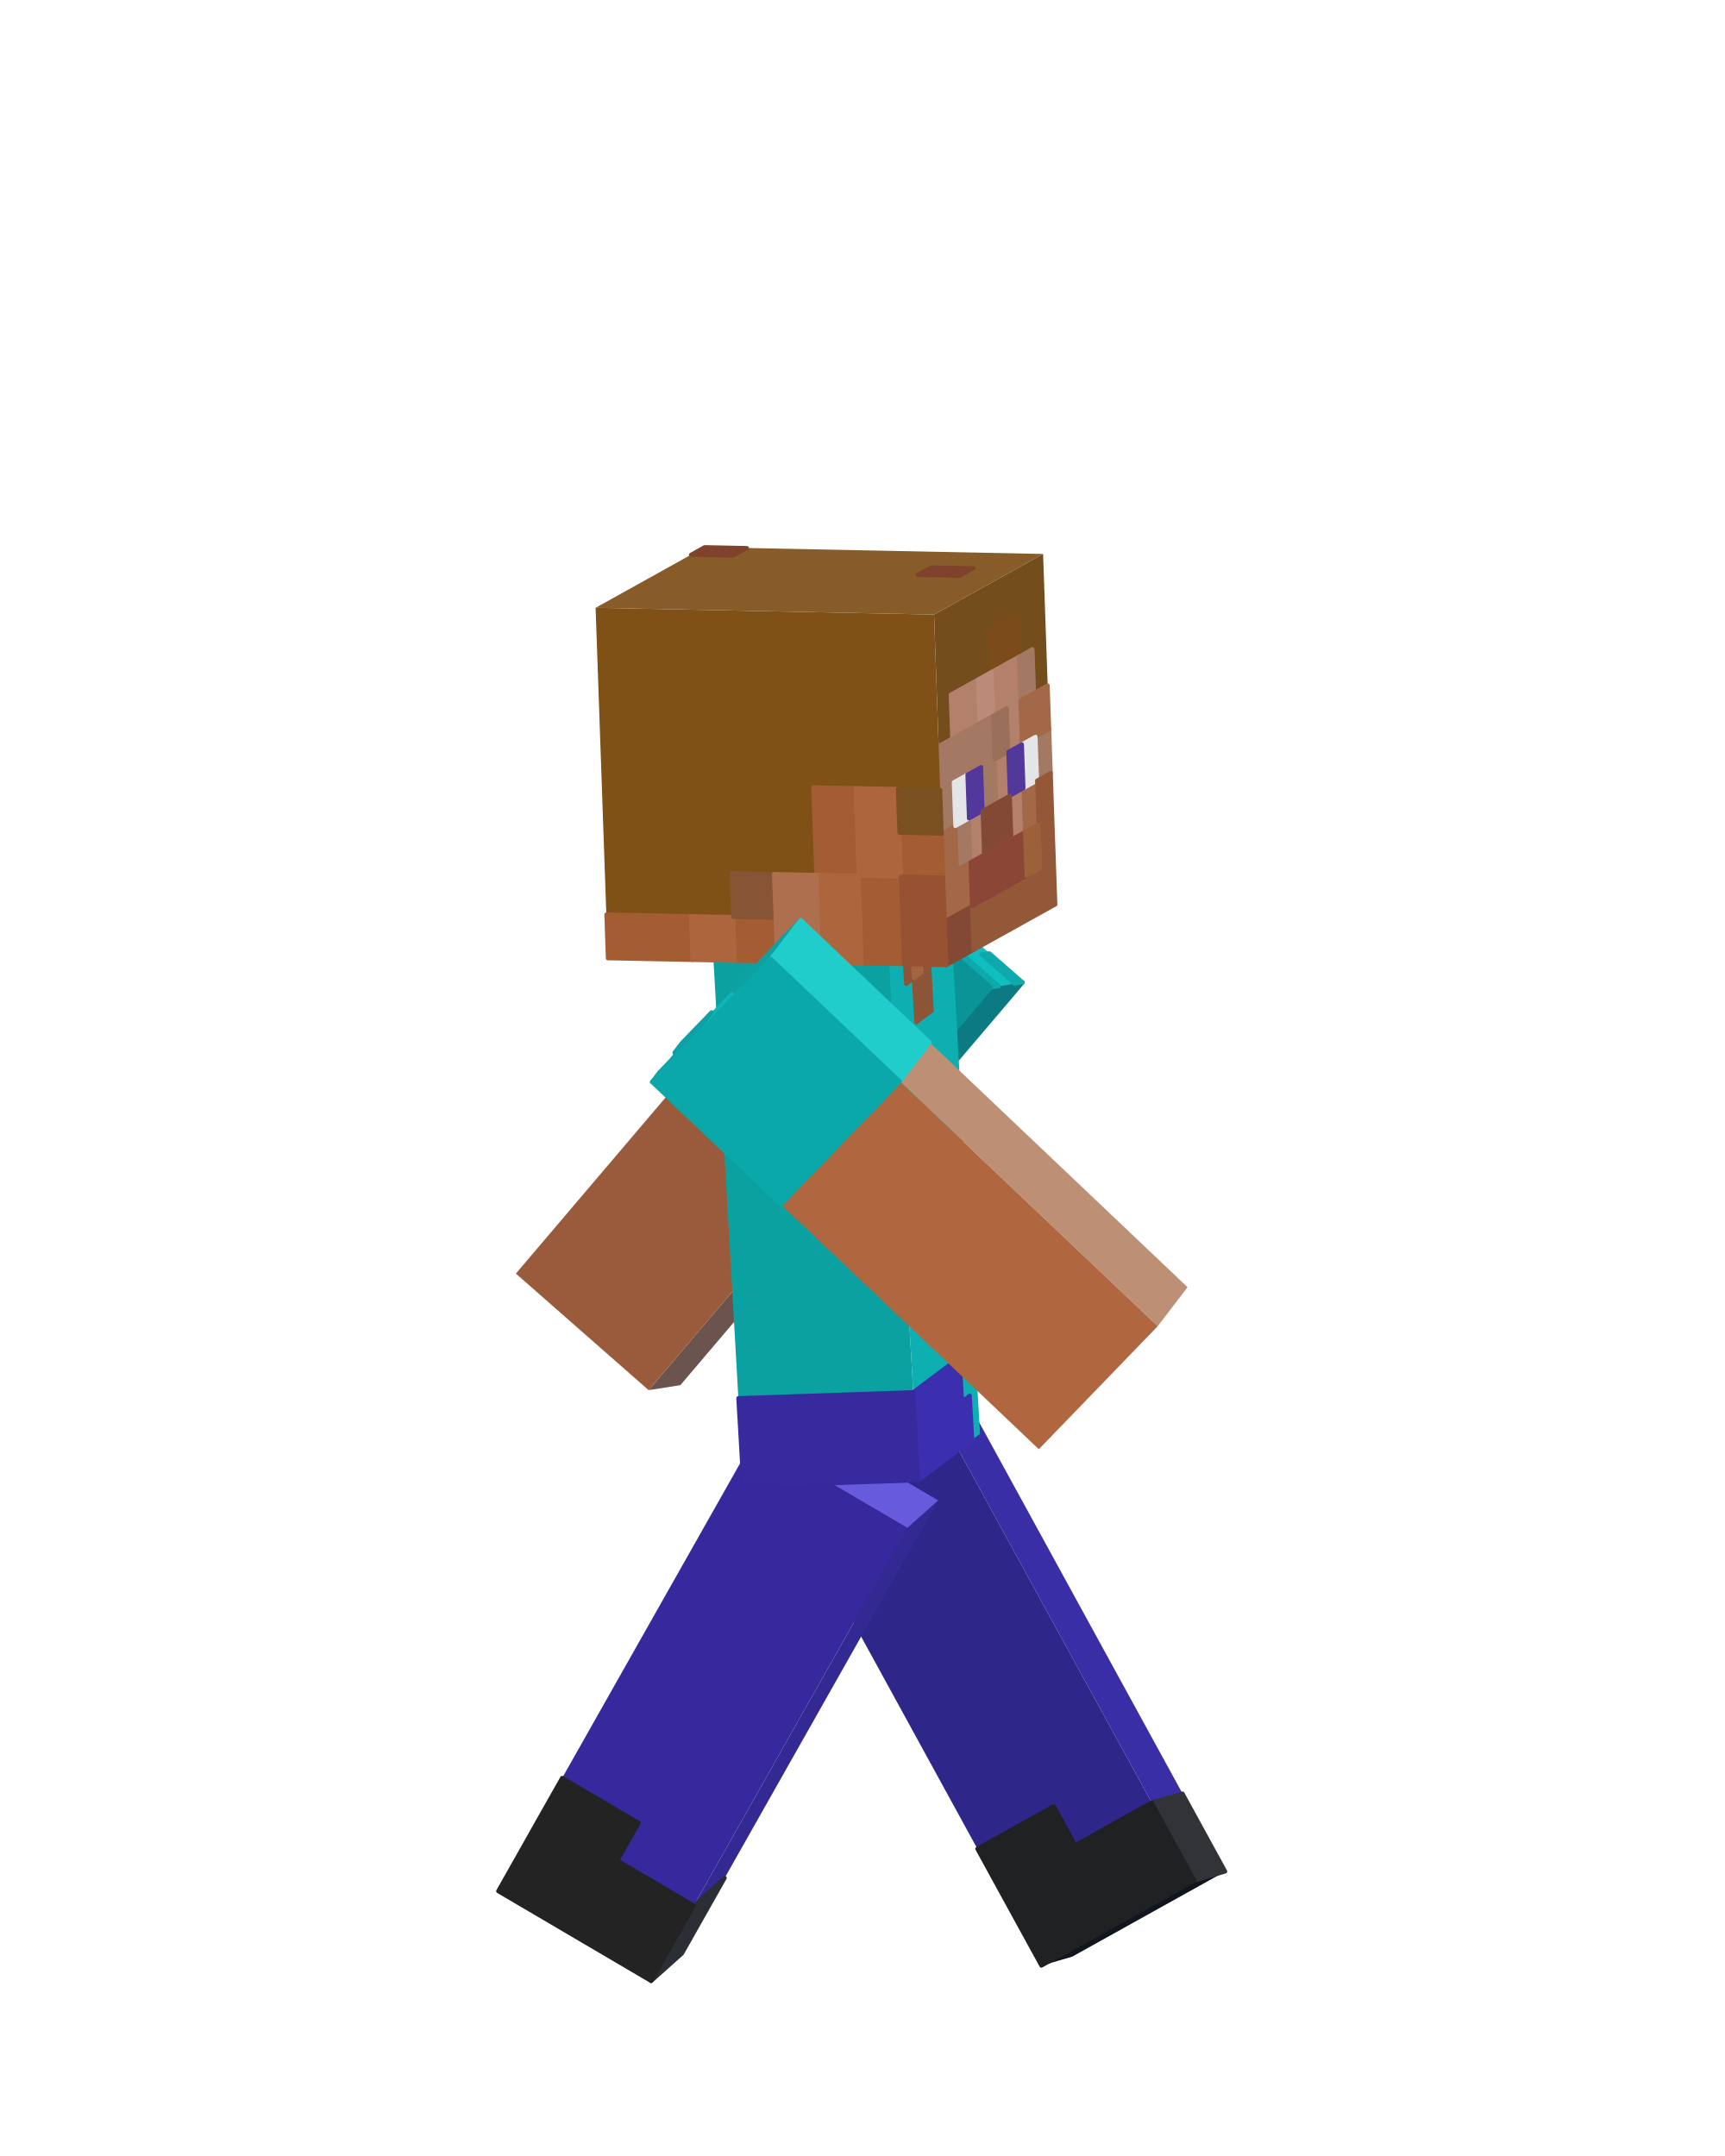
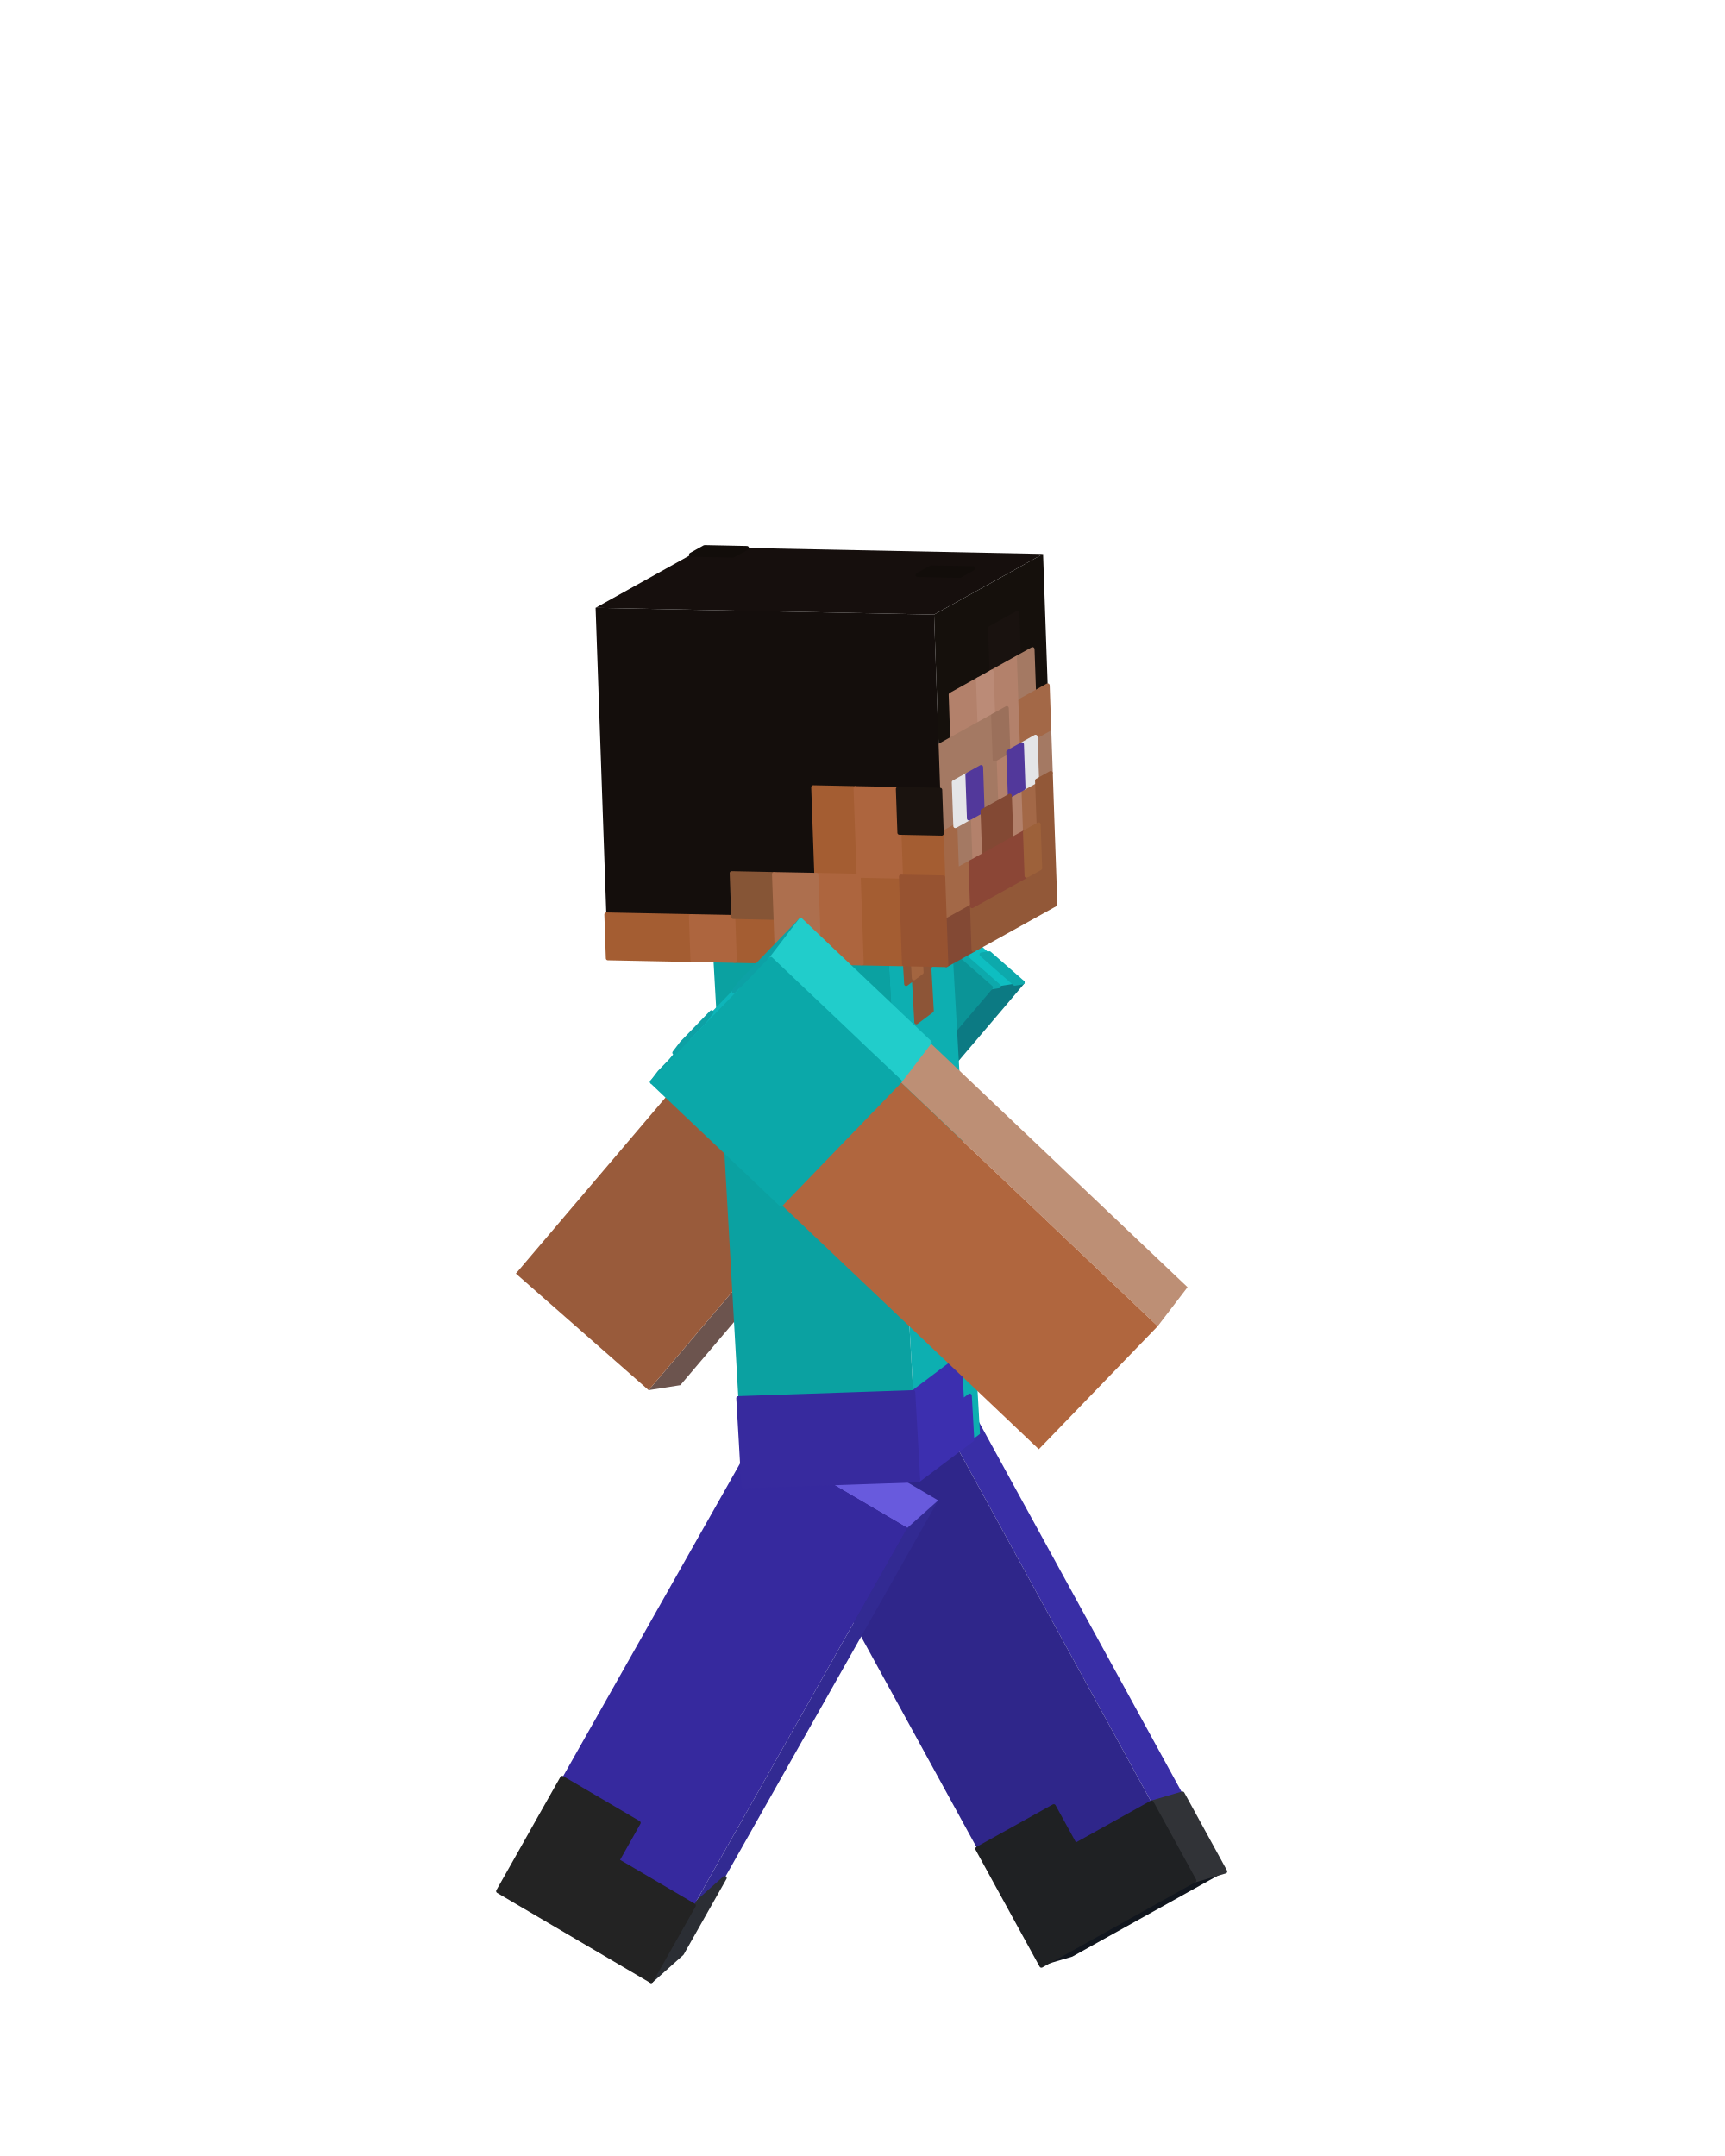
<svg xmlns="http://www.w3.org/2000/svg" viewBox="0 0 256 320" width="256" height="320" role="img" aria-labelledby="run-5-title">
  <g id="steve">
    <g id="arm-left" aria-label="Left arm">
      <g class="face" data-face="front">
        <path fill="#6c544e" d="M147.06 146.56L151.77 145.81L100.97 205.59L96.26 206.33Z" />
        <path fill="#0c7a83" stroke="#0c7a83" stroke-width=".6" stroke-linejoin="round" d="M147.06 146.56L151.77 145.81L147.54 150.8L142.83 151.54ZM142.83 151.54L147.54 150.8L143.3 155.78L138.59 156.52ZM138.59 156.52L143.3 155.78L139.07 160.76L134.36 161.5ZM134.36 161.5L139.07 160.76L134.84 165.74L130.13 166.48Z" />
      </g>
      <g class="face" data-face="top">
        <path fill="#0ebec1" d="M127.36 129.26L132.07 128.51L151.77 145.81L147.06 146.56Z" />
        <path fill="#0da9ac" stroke="#0da9ac" stroke-width=".6" stroke-linejoin="round" d="M127.36 129.26L128.54 129.07L133.46 133.4L132.28 133.58ZM130.89 128.7L132.07 128.51L137 132.84L135.82 133.02ZM137.21 137.91L138.39 137.72L143.31 142.05L142.13 142.23ZM142.13 142.23L143.31 142.05L148.24 146.37L147.06 146.56ZM145.67 141.67L146.84 141.49L151.77 145.81L150.59 146Z" />
      </g>
      <g class="face" data-face="nx">
        <path fill="#995b3b" d="M127.36 129.26L147.06 146.56L96.26 206.33L76.56 189.03Z" />
        <path fill="#0b9497" stroke="#0b9497" stroke-width=".6" stroke-linejoin="round" d="M127.36 129.26L147.06 146.56L142.83 151.54L123.13 134.24ZM123.13 134.24L142.83 151.54L138.59 156.52L118.89 139.22ZM118.89 139.22L138.59 156.52L134.36 161.5L114.66 144.2ZM114.66 144.2L134.36 161.5L130.13 166.48L110.43 149.18Z" />
      </g>
    </g>
    <g id="leg-left" aria-label="Left leg">
      <g class="face" data-face="bottom">
        <path fill="#11161e" d="M177.25 279.11L181.83 277.77L159.13 290.41L154.55 291.75Z" />
      </g>
      <g class="face" data-face="front">
        <path fill="#392ea6" d="M139.23 209.7L143.81 208.36L181.83 277.77L177.25 279.11Z" />
        <path fill="#313337" stroke="#313337" stroke-width=".6" stroke-linejoin="round" d="M170.91 267.54L175.49 266.2L178.66 271.99L174.08 273.33ZM174.08 273.33L178.66 271.99L181.83 277.77L177.25 279.11Z" />
      </g>
      <g class="face" data-face="nx">
        <path fill="#2f268a" d="M116.53 222.34L139.23 209.7L177.25 279.11L154.55 291.75Z" />
        <path fill="#1f2123" stroke="#1f2123" stroke-width=".6" stroke-linejoin="round" d="M145.04 274.4L156.39 268.08L159.56 273.86L148.21 280.19ZM148.21 280.19L170.91 267.54L174.08 273.33L151.38 285.97ZM151.38 285.97L174.08 273.33L177.25 279.11L154.55 291.75Z" />
      </g>
    </g>
    <g id="leg-right" aria-label="Right leg">
      <g class="face" data-face="front">
        <path fill="#322a92" d="M134.65 226.78L139.23 222.69L101.21 289.94L96.63 294.03Z" />
        <path fill="#2b2e34" stroke="#2b2e34" stroke-width=".6" stroke-linejoin="round" d="M102.97 282.82L107.55 278.73L104.38 284.33L99.8 288.42ZM99.8 288.42L104.38 284.33L101.21 289.94L96.63 294.03Z" />
      </g>
      <g class="face" data-face="top">
        <path fill="#685add" d="M111.95 213.45L116.52 209.36L139.23 222.69L134.65 226.78Z" />
      </g>
      <g class="face" data-face="nx">
        <path fill="#36299e" d="M111.95 213.45L134.65 226.78L96.63 294.03L73.93 280.69Z" />
        <path fill="#232323" stroke="#232323" stroke-width=".6" stroke-linejoin="round" d="M83.43 263.88L94.78 270.55L91.62 276.15L80.26 269.48ZM80.26 269.48L102.97 282.82L99.8 288.42L77.1 275.09ZM77.1 275.09L99.8 288.42L96.63 294.03L73.93 280.69Z" />
      </g>
    </g>
    <g id="torso" aria-label="Torso">
      <g class="face" data-face="front">
        <path fill="#0dafb1" d="M131.81 141.23L140.98 134.34L145.44 212.82L136.27 219.71Z" />
        <path fill="#8d5537" stroke="#8d5537" stroke-width=".6" stroke-linejoin="round" d="M134.1 139.51L135.25 138.65L135.62 145.19L134.48 146.05ZM136.39 137.79L138.69 136.07L139.06 142.61L136.77 144.33ZM135.62 145.19L137.91 143.47L138.28 150.01L135.99 151.73Z" />
        <path fill="#a36540" stroke="#a36540" stroke-width=".6" stroke-linejoin="round" d="M135.25 138.65L136.39 137.79L136.77 144.33L135.62 145.19Z" />
        <path fill="#3c2faf" stroke="#3c2faf" stroke-width=".6" stroke-linejoin="round" d="M135.53 206.63L142.4 201.46L142.78 208L135.9 213.17ZM135.9 213.17L143.92 207.14L144.29 213.68L136.27 219.71Z" />
      </g>
      <g class="face" data-face="top">
        <path fill="#a15c38" d="M105.86 142.12L115.02 135.24L140.98 134.34L131.81 141.23Z" />
        <path fill="#18dedd" stroke="#18dedd" stroke-width=".6" stroke-linejoin="round" d="M105.86 142.12L107 141.26L113.49 141.04L112.34 141.9ZM113.87 136.1L115.02 135.24L121.51 135.01L120.36 135.87ZM112.34 141.9L113.49 141.04L119.98 140.82L118.83 141.68ZM120.36 135.87L121.51 135.01L128 134.79L126.85 135.65ZM118.83 141.68L119.98 140.82L126.47 140.59L125.32 141.45ZM126.85 135.65L128 134.79L134.49 134.57L133.34 135.43ZM125.32 141.45L126.47 140.59L132.96 140.37L131.81 141.23ZM133.34 135.43L134.49 134.57L140.98 134.34L139.83 135.21Z" />
      </g>
      <g class="face" data-face="nx">
        <path fill="#0ba1a1" d="M105.86 142.12L131.81 141.23L136.27 219.71L110.32 220.6Z" />
        <path fill="#372a9e" stroke="#372a9e" stroke-width=".6" stroke-linejoin="round" d="M109.57 207.52L135.53 206.63L135.9 213.17L109.95 214.06ZM109.95 214.06L135.9 213.17L136.27 219.71L110.32 220.6Z" />
      </g>
    </g>
    <g id="head" aria-label="Head">
      <g class="face" data-face="top">
-         <path fill="#875c28" d="M88.39 90.21L104.57 81.21L154.8 82.22L138.62 91.22Z" />
-         <path fill="#80422c" stroke="#80422c" stroke-width=".6" stroke-linejoin="round" d="M102.55 82.34L104.57 81.21L110.85 81.34L108.82 82.46ZM136.17 85.34L138.19 84.22L144.47 84.34L142.45 85.47Z" />
+         <path fill="#160f0d" d="M88.39 90.21L104.57 81.21L154.8 82.22L138.62 91.22Z" />
+         <path fill="#120d0a" stroke="#120d0a" stroke-width=".6" stroke-linejoin="round" d="M102.55 82.34L104.57 81.21L110.85 81.34L108.82 82.46ZM136.17 85.34L138.19 84.22L144.47 84.34L142.45 85.47Z" />
      </g>
      <g class="face" data-face="front">
-         <path fill="#734d1c" d="M138.62 91.22L154.8 82.22L156.62 134.24L140.44 143.24Z" />
-         <path fill="#7c4b1a" stroke="#7c4b1a" stroke-width=".6" stroke-linejoin="round" d="M146.93 93.22L150.98 90.97L151.21 97.47L147.16 99.72Z" />
+         <path fill="#15100c" d="M138.62 91.22L154.8 82.22L156.62 134.24L140.44 143.24Z" />
+         <path fill="#19120f" stroke="#19120f" stroke-width=".6" stroke-linejoin="round" d="M146.93 93.22L150.98 90.97L151.21 97.47L147.16 99.72Z" />
        <path fill="#b3816b" stroke="#b3816b" stroke-width=".6" stroke-linejoin="round" d="M141.09 103.1L145.14 100.85L145.37 107.35L141.32 109.6ZM147.16 99.72L151.21 97.47L151.43 103.98L147.39 106.23ZM149.41 105.1L151.43 103.98L151.66 110.48L149.64 111.6ZM147.62 112.73L149.64 111.6L149.87 118.11L147.85 119.23ZM143.8 121.48L145.82 120.36L146.05 126.86L144.03 127.98ZM149.87 118.11L151.89 116.98L152.12 123.48L150.1 124.61Z" />
        <path fill="#bb8b77" stroke="#bb8b77" stroke-width=".6" stroke-linejoin="round" d="M145.14 100.85L147.16 99.72L147.39 106.23L145.37 107.35Z" />
        <path fill="#a47963" stroke="#a47963" stroke-width=".6" stroke-linejoin="round" d="M151.21 97.47L153.23 96.35L153.46 102.85L151.43 103.98ZM139.3 110.73L147.39 106.23L147.62 112.73L139.53 117.23ZM139.53 117.23L141.55 116.1L141.78 122.61L139.76 123.73ZM145.6 113.85L147.62 112.73L147.85 119.23L145.82 120.36ZM153.68 109.35L155.71 108.23L155.94 114.73L153.91 115.86ZM141.78 122.61L143.8 121.48L144.03 127.98L142.01 129.11Z" />
        <path fill="#9b705b" stroke="#9b705b" stroke-width=".6" stroke-linejoin="round" d="M147.39 106.23L149.41 105.1L149.64 111.6L147.62 112.73Z" />
        <path fill="#a36847" stroke="#a36847" stroke-width=".6" stroke-linejoin="round" d="M151.43 103.98L155.48 101.73L155.71 108.23L151.66 110.48ZM139.76 123.73L141.78 122.61L142.01 129.11L139.98 130.23ZM151.89 116.98L153.91 115.86L154.14 122.36L152.12 123.48ZM139.98 130.23L144.03 127.98L144.26 134.49L140.21 136.74Z" />
        <path fill="#e4e5e7" stroke="#e4e5e7" stroke-width=".6" stroke-linejoin="round" d="M141.55 116.1L143.57 114.98L143.8 121.48L141.78 122.61ZM151.66 110.48L153.68 109.35L153.91 115.86L151.89 116.98Z" />
        <path fill="#52389b" stroke="#52389b" stroke-width=".6" stroke-linejoin="round" d="M143.57 114.98L145.6 113.85L145.82 120.36L143.8 121.48ZM149.64 111.6L151.66 110.48L151.89 116.98L149.87 118.11Z" />
        <path fill="#834934" stroke="#834934" stroke-width=".6" stroke-linejoin="round" d="M145.82 120.36L149.87 118.11L150.1 124.61L146.05 126.86ZM140.21 136.74L144.26 134.49L144.48 140.99L140.44 143.24Z" />
        <path fill="#925838" stroke="#925838" stroke-width=".6" stroke-linejoin="round" d="M153.91 115.86L155.94 114.73L156.16 121.23L154.14 122.36ZM154.14 122.36L156.16 121.23L156.39 127.74L154.37 128.86ZM144.26 134.49L156.39 127.74L156.62 134.24L144.48 140.99Z" />
        <path fill="#8b4636" stroke="#8b4636" stroke-width=".6" stroke-linejoin="round" d="M144.03 127.98L152.12 123.48L152.35 129.99L144.26 134.49Z" />
        <path fill="#9d613a" stroke="#9d613a" stroke-width=".6" stroke-linejoin="round" d="M152.12 123.48L154.14 122.36L154.37 128.86L152.35 129.99Z" />
      </g>
      <g class="face" data-face="nx">
-         <path fill="#805116" d="M88.39 90.21L138.62 91.22L140.44 143.24L90.21 142.23Z" />
+         <path fill="#140e0c" d="M88.39 90.21L138.62 91.22L140.44 143.24L90.21 142.23Z" />
        <path fill="#a45d32" stroke="#a45d32" stroke-width=".6" stroke-linejoin="round" d="M120.69 116.85L126.97 116.98L127.2 123.48L120.92 123.35ZM120.92 123.35L127.2 123.48L127.43 129.98L121.15 129.85ZM133.48 123.6L139.76 123.73L139.98 130.23L133.71 130.11ZM127.43 129.98L133.71 130.11L133.93 136.61L127.66 136.48ZM89.99 135.73L102.54 135.98L102.77 142.48L90.21 142.23ZM108.82 136.1L115.1 136.23L115.33 142.73L109.05 142.61ZM127.66 136.48L133.93 136.61L134.16 143.11L127.88 142.99Z" />
        <path fill="#ad653e" stroke="#ad653e" stroke-width=".6" stroke-linejoin="round" d="M126.97 116.98L133.25 117.1L133.48 123.6L127.2 123.48ZM127.2 123.48L133.48 123.6L133.71 130.11L127.43 129.98ZM121.15 129.85L127.43 129.98L127.66 136.48L121.38 136.36ZM102.54 135.98L108.82 136.1L109.05 142.61L102.77 142.48ZM121.38 136.36L127.66 136.48L127.88 142.99L121.6 142.86Z" />
-         <path fill="#7b5021" stroke="#7b5021" stroke-width=".6" stroke-linejoin="round" d="M133.25 117.1L139.53 117.23L139.76 123.73L133.48 123.6Z" />
+         <path fill="#1a130f" stroke="#1a130f" stroke-width=".6" stroke-linejoin="round" d="M133.25 117.1L139.53 117.23L139.76 123.73L133.48 123.6Z" />
        <path fill="#865536" stroke="#865536" stroke-width=".6" stroke-linejoin="round" d="M108.59 129.6L114.87 129.73L115.1 136.23L108.82 136.1Z" />
        <path fill="#ad6f4e" stroke="#ad6f4e" stroke-width=".6" stroke-linejoin="round" d="M114.87 129.73L121.15 129.85L121.38 136.36L115.1 136.23ZM115.1 136.23L121.38 136.36L121.6 142.86L115.33 142.73Z" />
        <path fill="#975331" stroke="#975331" stroke-width=".6" stroke-linejoin="round" d="M133.71 130.11L139.98 130.23L140.21 136.74L133.93 136.61ZM133.93 136.61L140.21 136.74L140.44 143.24L134.16 143.11Z" />
      </g>
    </g>
    <g id="arm-right" aria-label="Right arm">
      <g class="face" data-face="top">
        <path fill="#0db5b9" d="M96.76 160.59L101.19 154.8L118.83 136.54L114.4 142.33Z" />
        <path fill="#0da1a5" stroke="#0da1a5" stroke-width=".6" stroke-linejoin="round" d="M96.76 160.59L97.87 159.14L102.28 154.58L101.17 156.02ZM100.08 156.25L101.19 154.8L105.6 150.24L104.49 151.68ZM108.9 147.12L110.01 145.67L114.42 141.11L113.31 142.55ZM109.99 146.89L111.1 145.45L115.51 140.88L114.4 142.33ZM113.31 142.55L114.42 141.11L118.83 136.54L117.72 137.99Z" />
      </g>
      <g class="face" data-face="front">
        <path fill="#bd8f75" d="M114.4 142.33L118.83 136.54L176.24 191.05L171.81 196.84Z" />
        <path fill="#21cdcb" stroke="#21cdcb" stroke-width=".6" stroke-linejoin="round" d="M114.4 142.33L118.83 136.54L123.61 141.09L119.18 146.87ZM119.18 146.87L123.61 141.09L128.4 145.63L123.97 151.41ZM123.97 151.41L128.4 145.63L133.18 150.17L128.75 155.96ZM128.75 155.96L133.18 150.17L137.97 154.71L133.54 160.5Z" />
      </g>
      <g class="face" data-face="nx">
        <path fill="#b0663e" d="M96.76 160.59L114.4 142.33L171.81 196.84L154.17 215.1Z" />
        <path fill="#0ba8a9" stroke="#0ba8a9" stroke-width=".6" stroke-linejoin="round" d="M96.76 160.59L114.4 142.33L119.18 146.87L101.54 165.13ZM101.54 165.13L119.18 146.87L123.97 151.41L106.33 169.67ZM106.33 169.67L123.97 151.41L128.75 155.96L111.11 174.21ZM111.11 174.21L128.75 155.96L133.54 160.5L115.9 178.76Z" />
      </g>
    </g>
  </g>
</svg>
